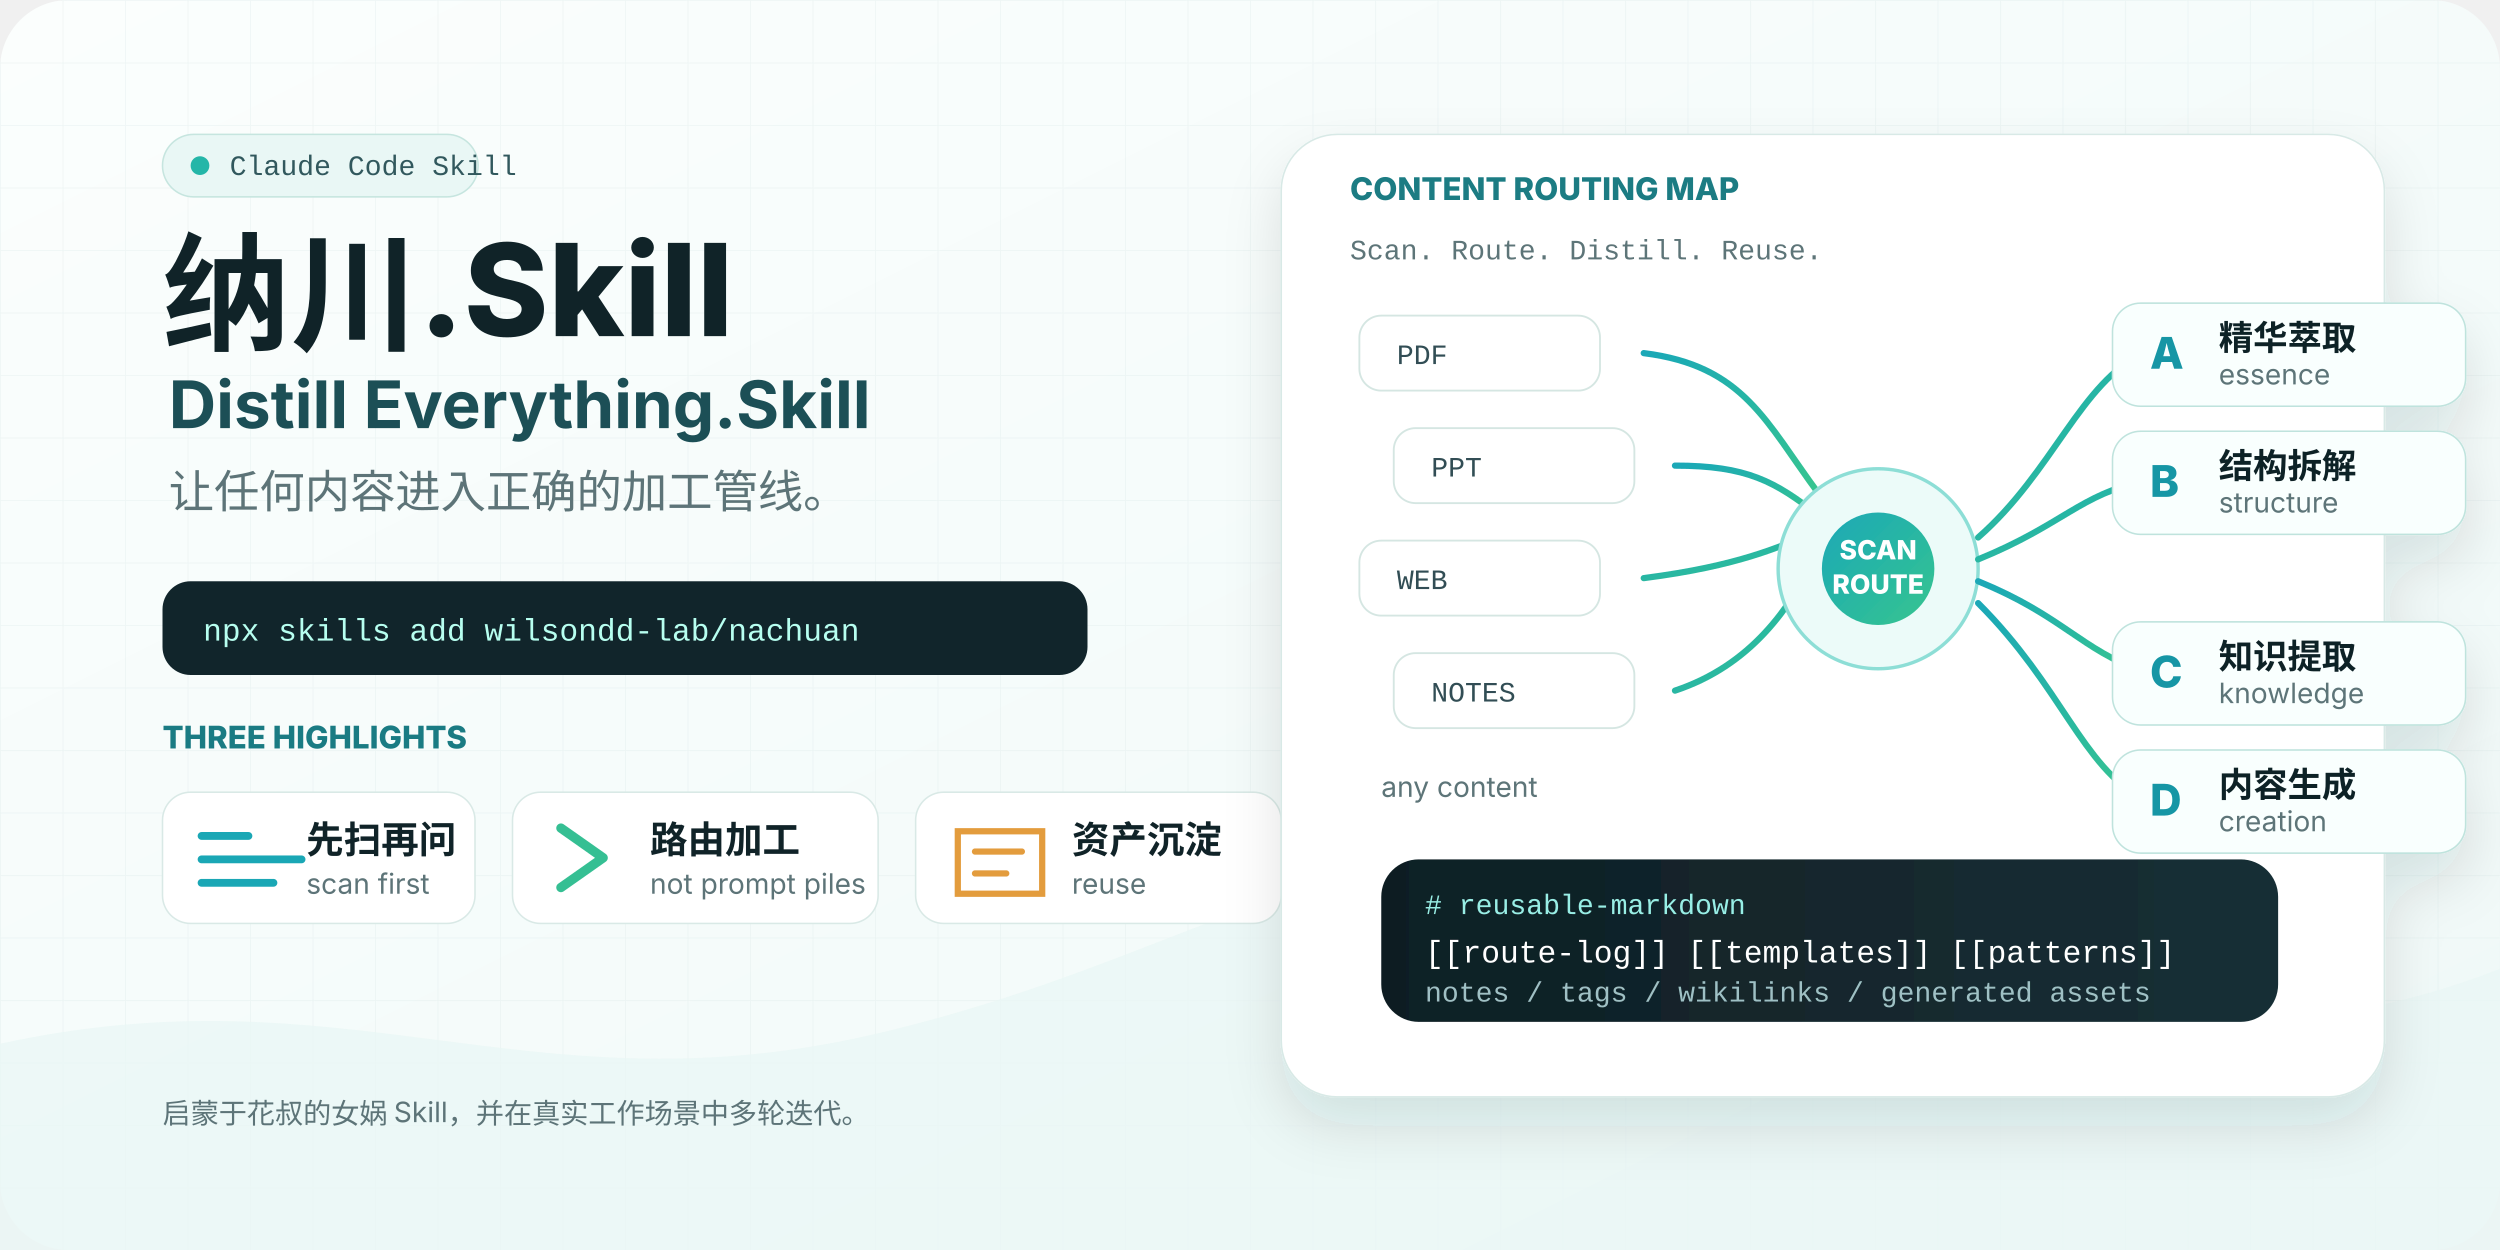
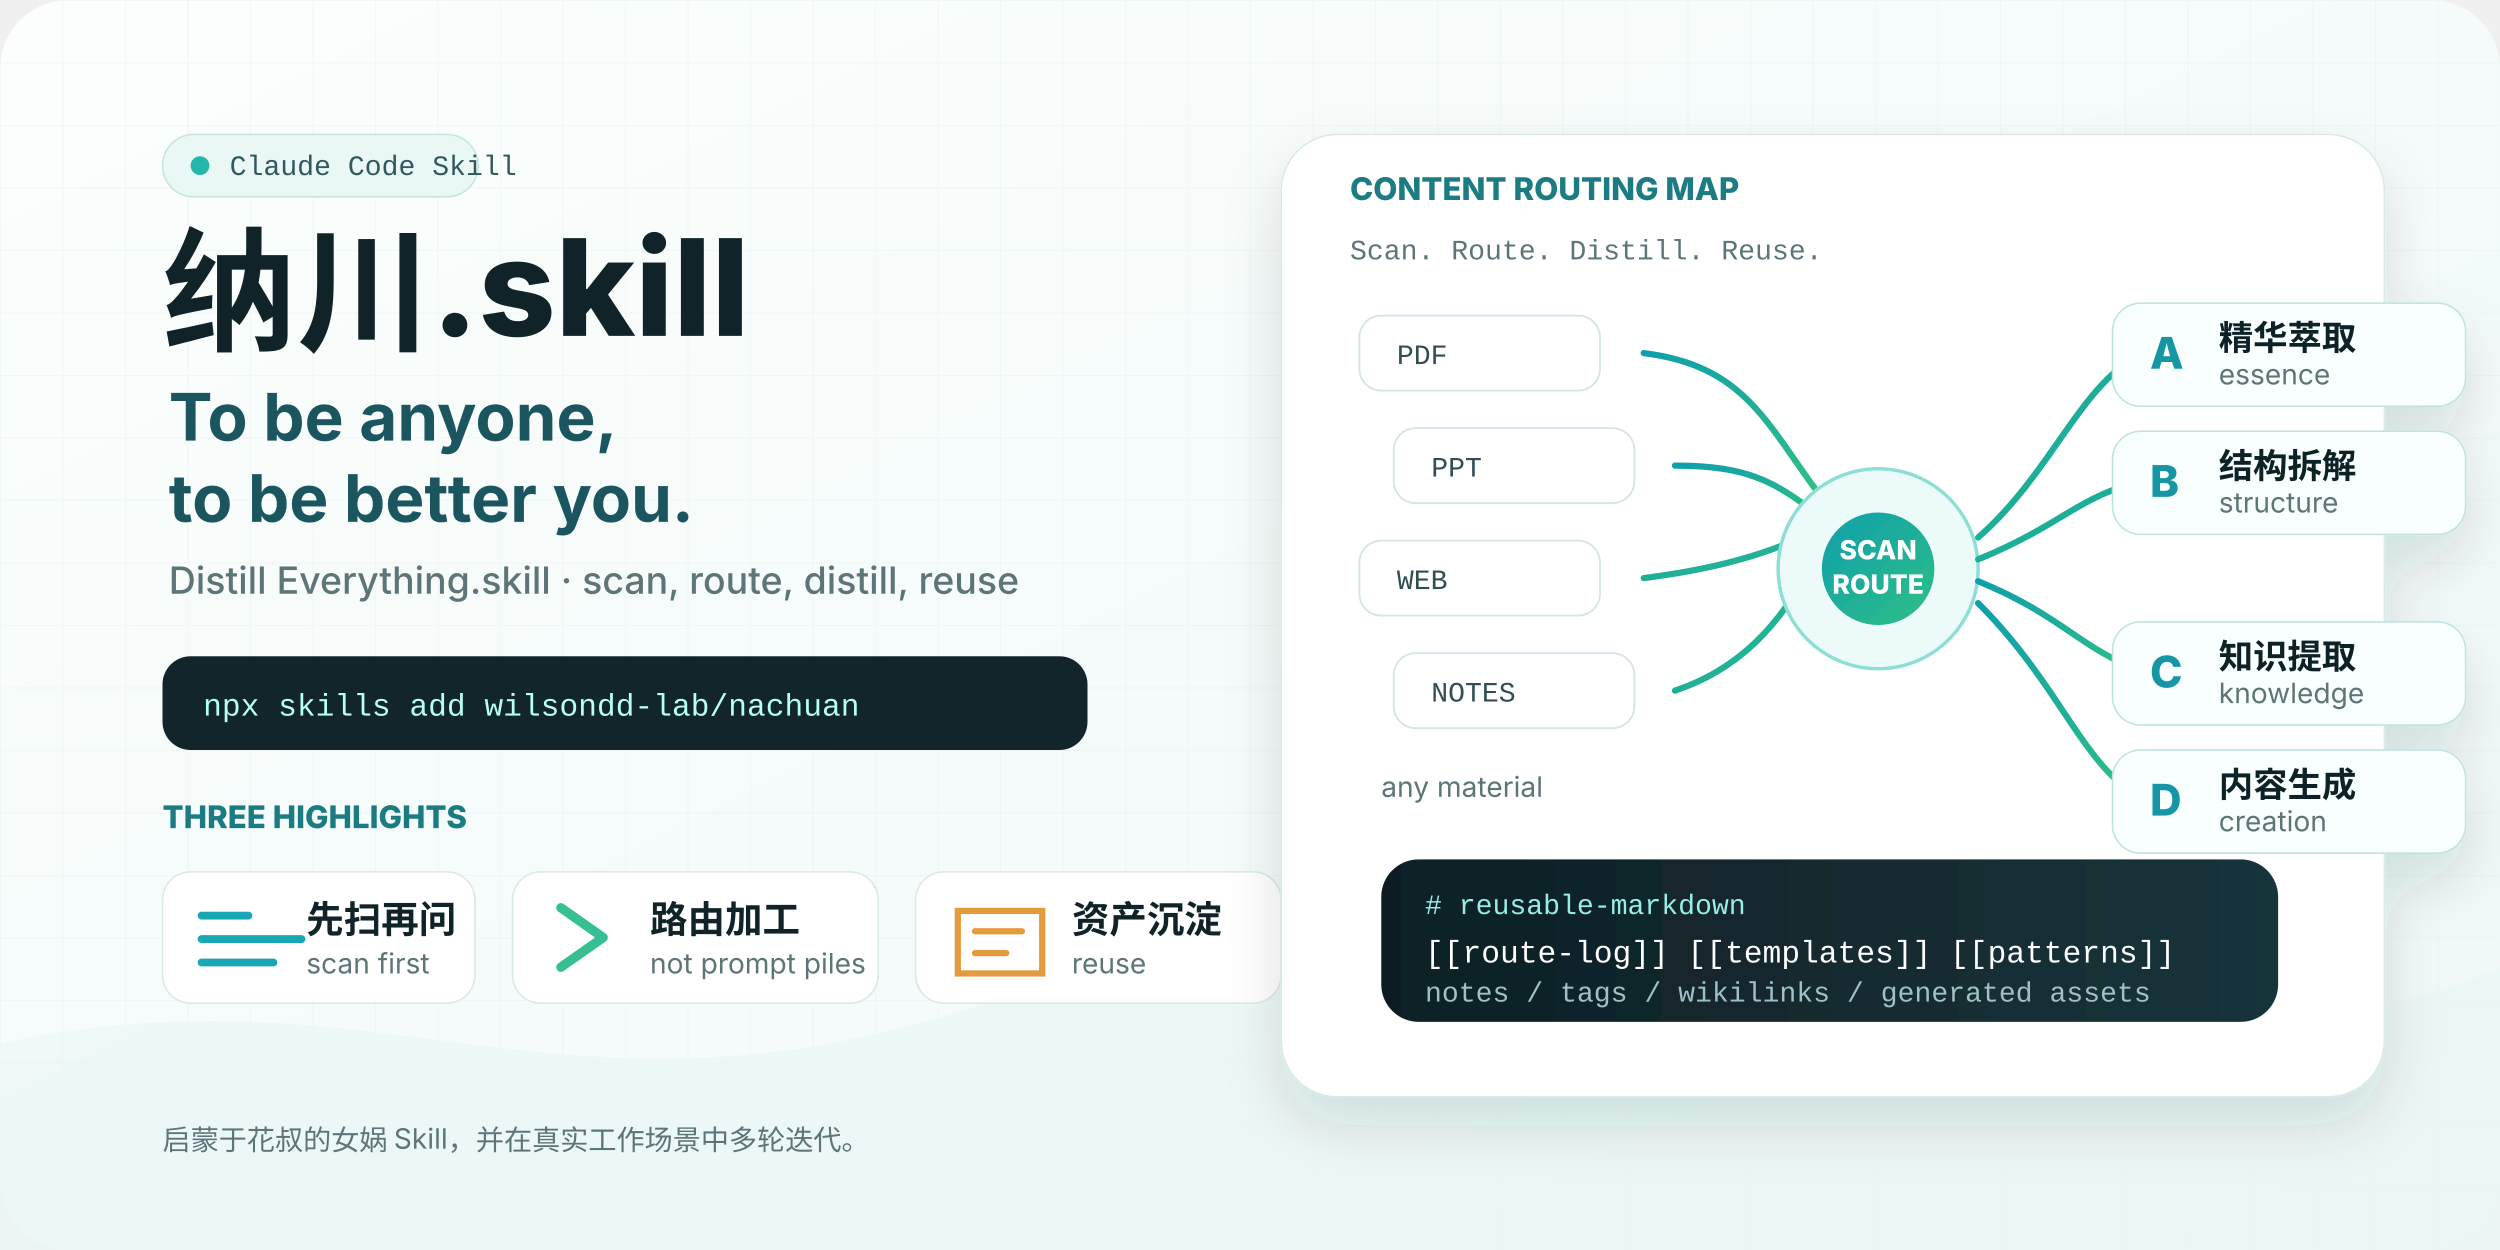
<svg xmlns="http://www.w3.org/2000/svg" width="1600" height="800" viewBox="0 0 1600 800" role="img" aria-labelledby="title desc">
  <defs>
    <linearGradient id="bg" x1="0" y1="0" x2="1" y2="1">
      <stop offset="0" stop-color="#fbfefd" />
-       <stop offset="0.58" stop-color="#f4fbfa" />
-       <stop offset="1" stop-color="#eff8f7" />
+       <stop offset="0.56" stop-color="#f4fbfa" />
+       <stop offset="1" stop-color="#eef8f7" />
    </linearGradient>
    <linearGradient id="aqua" x1="0" y1="0" x2="1" y2="1">
-       <stop offset="0" stop-color="#1ba8b7" />
-       <stop offset="1" stop-color="#36c58f" />
+       <stop offset="0" stop-color="#0f9fab" />
+       <stop offset="1" stop-color="#2fbf86" />
    </linearGradient>
    <linearGradient id="ink" x1="0" y1="0" x2="1" y2="0">
      <stop offset="0" stop-color="#0f1f24" />
-       <stop offset="1" stop-color="#172f36" />
+       <stop offset="1" stop-color="#17343b" />
    </linearGradient>
    <filter id="shadow" x="-20%" y="-30%" width="140%" height="160%">
-       <feDropShadow dx="0" dy="18" stdDeviation="18" flood-color="#0a2d34" flood-opacity="0.12" />
+       <feDropShadow dx="0" dy="18" stdDeviation="18" flood-color="#0a2d34" flood-opacity="0.13" />
    </filter>
    <pattern id="grid" width="40" height="40" patternUnits="userSpaceOnUse">
      <path d="M40 0H0V40" fill="none" stroke="#d9e7e5" stroke-width="1" opacity="0.55" />
    </pattern>
    <style>
      .font { font-family: Inter, ui-sans-serif, -apple-system, BlinkMacSystemFont, "SF Pro Display", "Segoe UI", "Noto Sans SC", "PingFang SC", "Microsoft YaHei", sans-serif; }
      .mono { font-family: "SFMono-Regular", Consolas, "Liberation Mono", Menlo, monospace; }
      .ink { fill: #102328; }
      .muted { fill: #5d7478; }
-       .hair { stroke: #94b9b9; stroke-width: 2; fill: none; }
      .flow { stroke: url(#aqua); stroke-width: 4; fill: none; stroke-linecap: round; stroke-linejoin: round; }
-       .soft { fill: #ffffff; stroke: #d8e8e5; stroke-width: 1.4; }
      .chip { fill: #ffffff; stroke: #d5e6e2; stroke-width: 1.2; }
-       .small { font-size: 22px; letter-spacing: 0; }
      .tiny { font-size: 18px; letter-spacing: 0; }
    </style>
  </defs>
  <rect width="1600" height="800" rx="44" fill="url(#bg)" />
-   <rect width="1600" height="800" rx="44" fill="url(#grid)" opacity="0.62" />
+   <rect width="1600" height="800" rx="44" fill="url(#grid)" opacity="0.58" />
  <path d="M0 668 C220 620 336 710 550 664 C760 618 856 520 1045 550 C1262 585 1368 710 1600 620 L1600 800 L0 800 Z" fill="#e9f7f5" opacity="0.74" />
  <g class="font">
    <g transform="translate(104 86)">
      <rect x="0" y="0" width="202" height="40" rx="20" fill="#e9f7f5" stroke="#c6e5df" />
      <circle cx="24" cy="20" r="6" fill="#24b6a8" />
      <text x="43" y="26" class="mono tiny" fill="#31585d">Claude Code Skill</text>
-       <text x="0" y="132" font-size="82" font-weight="760" class="ink">纳川.Skill</text>
-       <text x="4" y="188" font-size="42" font-weight="650" fill="#1c4f56">Distill Everything.Skill</text>
-       <text x="4" y="239" font-size="29" font-weight="520" class="muted">让任何内容进入正确的加工管线。</text>
-       <g transform="translate(0 286)">
+       <text x="0" y="132" font-size="86" font-weight="760" class="ink">纳川.skill</text>
+       <text x="4" y="196" font-size="42" font-weight="720" fill="#1b5660">To be anyone,</text>
+       <text x="4" y="248" font-size="42" font-weight="720" fill="#1b5660">to be better you.</text>
+       <text x="4" y="294" font-size="24" font-weight="520" class="muted">Distill Everything.skill · scan, route, distill, reuse</text>
+       <g transform="translate(0 334)">
        <rect width="592" height="60" rx="18" fill="#11252b" />
        <text x="26" y="38" class="mono" font-size="20" fill="#b7fff0">npx skills add wilsondd-lab/nachuan</text>
      </g>
-       <g transform="translate(0 393)">
+       <g transform="translate(0 444)">
        <text x="0" y="0" font-size="20" font-weight="760" fill="#1a7b83">THREE HIGHLIGHTS</text>
        <g transform="translate(0 28)">
          <rect width="200" height="84" rx="18" fill="#ffffff" stroke="#d9e9e6" />
          <path d="M25 28 h30 M25 43 h64 M25 58 h46" stroke="#1aa7b5" stroke-width="5" stroke-linecap="round" />
          <text x="92" y="39" font-size="24" font-weight="720" class="ink">先扫再问</text>
          <text x="92" y="65" class="tiny muted">scan first</text>
        </g>
        <g transform="translate(224 28)">
          <rect width="234" height="84" rx="18" fill="#ffffff" stroke="#d9e9e6" />
          <path d="M31 23 L58 42 L31 61" fill="none" stroke="#35bf93" stroke-width="6" stroke-linecap="round" stroke-linejoin="round" />
          <text x="88" y="39" font-size="24" font-weight="720" class="ink">路由加工</text>
          <text x="88" y="65" class="tiny muted">not prompt piles</text>
        </g>
        <g transform="translate(482 28)">
          <rect width="234" height="84" rx="18" fill="#ffffff" stroke="#d9e9e6" />
          <path d="M27 25 h54 v40 h-54 z M38 38 h30 M38 52 h20" fill="none" stroke="#e39c3d" stroke-width="4" stroke-linecap="round" />
          <text x="100" y="39" font-size="24" font-weight="720" class="ink">资产沉淀</text>
          <text x="100" y="65" class="tiny muted">reuse</text>
        </g>
      </g>
-       <text x="0" y="633" class="tiny muted">启蒙于花叔的女娲 Skill，并在真实工作场景中多轮迭代。</text>
+       <text x="0" y="650" class="tiny muted">启蒙于花叔的女娲 Skill，并在真实工作场景中多轮迭代。</text>
    </g>
    <g transform="translate(820 86)" filter="url(#shadow)">
      <rect x="0" y="0" width="706" height="616" rx="36" fill="#ffffff" stroke="#d8e9e6" />
      <g transform="translate(44 42)">
        <text x="0" y="0" font-size="20" font-weight="760" fill="#1a7b83">CONTENT ROUTING MAP</text>
        <text x="0" y="38" class="mono tiny muted">Scan. Route. Distill. Reuse.</text>
      </g>
      <g transform="translate(50 116)">
        <rect x="0" y="0" width="154" height="48" rx="14" class="chip" />
        <text x="24" y="31" class="mono tiny" fill="#314e54">PDF</text>
        <rect x="22" y="72" width="154" height="48" rx="14" class="chip" />
        <text x="46" y="103" class="mono tiny" fill="#314e54">PPT</text>
        <rect x="0" y="144" width="154" height="48" rx="14" class="chip" />
        <text x="24" y="175" class="mono tiny" fill="#314e54">WEB</text>
        <rect x="22" y="216" width="154" height="48" rx="14" class="chip" />
        <text x="46" y="247" class="mono tiny" fill="#314e54">NOTES</text>
-         <text x="14" y="308" class="tiny muted">any content</text>
+         <text x="14" y="308" class="tiny muted">any material</text>
      </g>
      <path class="flow" d="M232 140 C296 148 310 184 344 230" />
      <path class="flow" d="M252 212 C298 212 316 222 344 244" />
      <path class="flow" d="M232 284 C294 276 318 264 344 254" />
      <path class="flow" d="M252 356 C300 340 326 304 344 266" />
      <g transform="translate(318 214)">
        <circle cx="64" cy="64" r="64" fill="#ecfbf9" stroke="#8dded6" stroke-width="2.2" />
        <circle cx="64" cy="64" r="36" fill="url(#aqua)" />
        <text x="64" y="58" text-anchor="middle" font-size="17" font-weight="800" fill="#ffffff">SCAN</text>
        <text x="64" y="80" text-anchor="middle" font-size="17" font-weight="800" fill="#ffffff">ROUTE</text>
      </g>
      <path class="flow" d="M446 258 C494 216 512 158 552 140" />
      <path class="flow" d="M446 272 C500 250 512 230 552 222" />
      <path class="flow" d="M446 286 C500 308 512 330 552 344" />
      <path class="flow" d="M446 300 C500 354 512 404 552 426" />
      <g transform="translate(532 108)">
        <g>
          <rect width="226" height="66" rx="18" fill="#f9fffe" stroke="#bfe3dd" />
          <text x="24" y="42" font-size="28" font-weight="820" fill="#1696a5">A</text>
          <text x="68" y="30" font-size="22" font-weight="730" class="ink">精华萃取</text>
          <text x="68" y="52" class="tiny muted">essence</text>
        </g>
        <g transform="translate(0 82)">
          <rect width="226" height="66" rx="18" fill="#f9fffe" stroke="#bfe3dd" />
          <text x="24" y="42" font-size="28" font-weight="820" fill="#1696a5">B</text>
          <text x="68" y="30" font-size="22" font-weight="730" class="ink">结构拆解</text>
          <text x="68" y="52" class="tiny muted">structure</text>
        </g>
        <g transform="translate(0 204)">
          <rect width="226" height="66" rx="18" fill="#f9fffe" stroke="#bfe3dd" />
          <text x="24" y="42" font-size="28" font-weight="820" fill="#1696a5">C</text>
          <text x="68" y="30" font-size="22" font-weight="730" class="ink">知识提取</text>
          <text x="68" y="52" class="tiny muted">knowledge</text>
        </g>
        <g transform="translate(0 286)">
          <rect width="226" height="66" rx="18" fill="#f9fffe" stroke="#bfe3dd" />
          <text x="24" y="42" font-size="28" font-weight="820" fill="#1696a5">D</text>
          <text x="68" y="30" font-size="22" font-weight="730" class="ink">内容生成</text>
          <text x="68" y="52" class="tiny muted">creation</text>
        </g>
      </g>
      <g transform="translate(64 464)">
        <rect x="0" y="0" width="574" height="104" rx="24" fill="url(#ink)" />
        <text x="28" y="35" class="mono tiny" fill="#98eee5"># reusable-markdown</text>
        <text x="28" y="66" class="mono" font-size="20" fill="#ffffff">[[route-log]]  [[templates]]  [[patterns]]</text>
        <text x="28" y="91" class="mono tiny" fill="#9fc0c4">notes / tags / wikilinks / generated assets</text>
      </g>
    </g>
  </g>
</svg>
